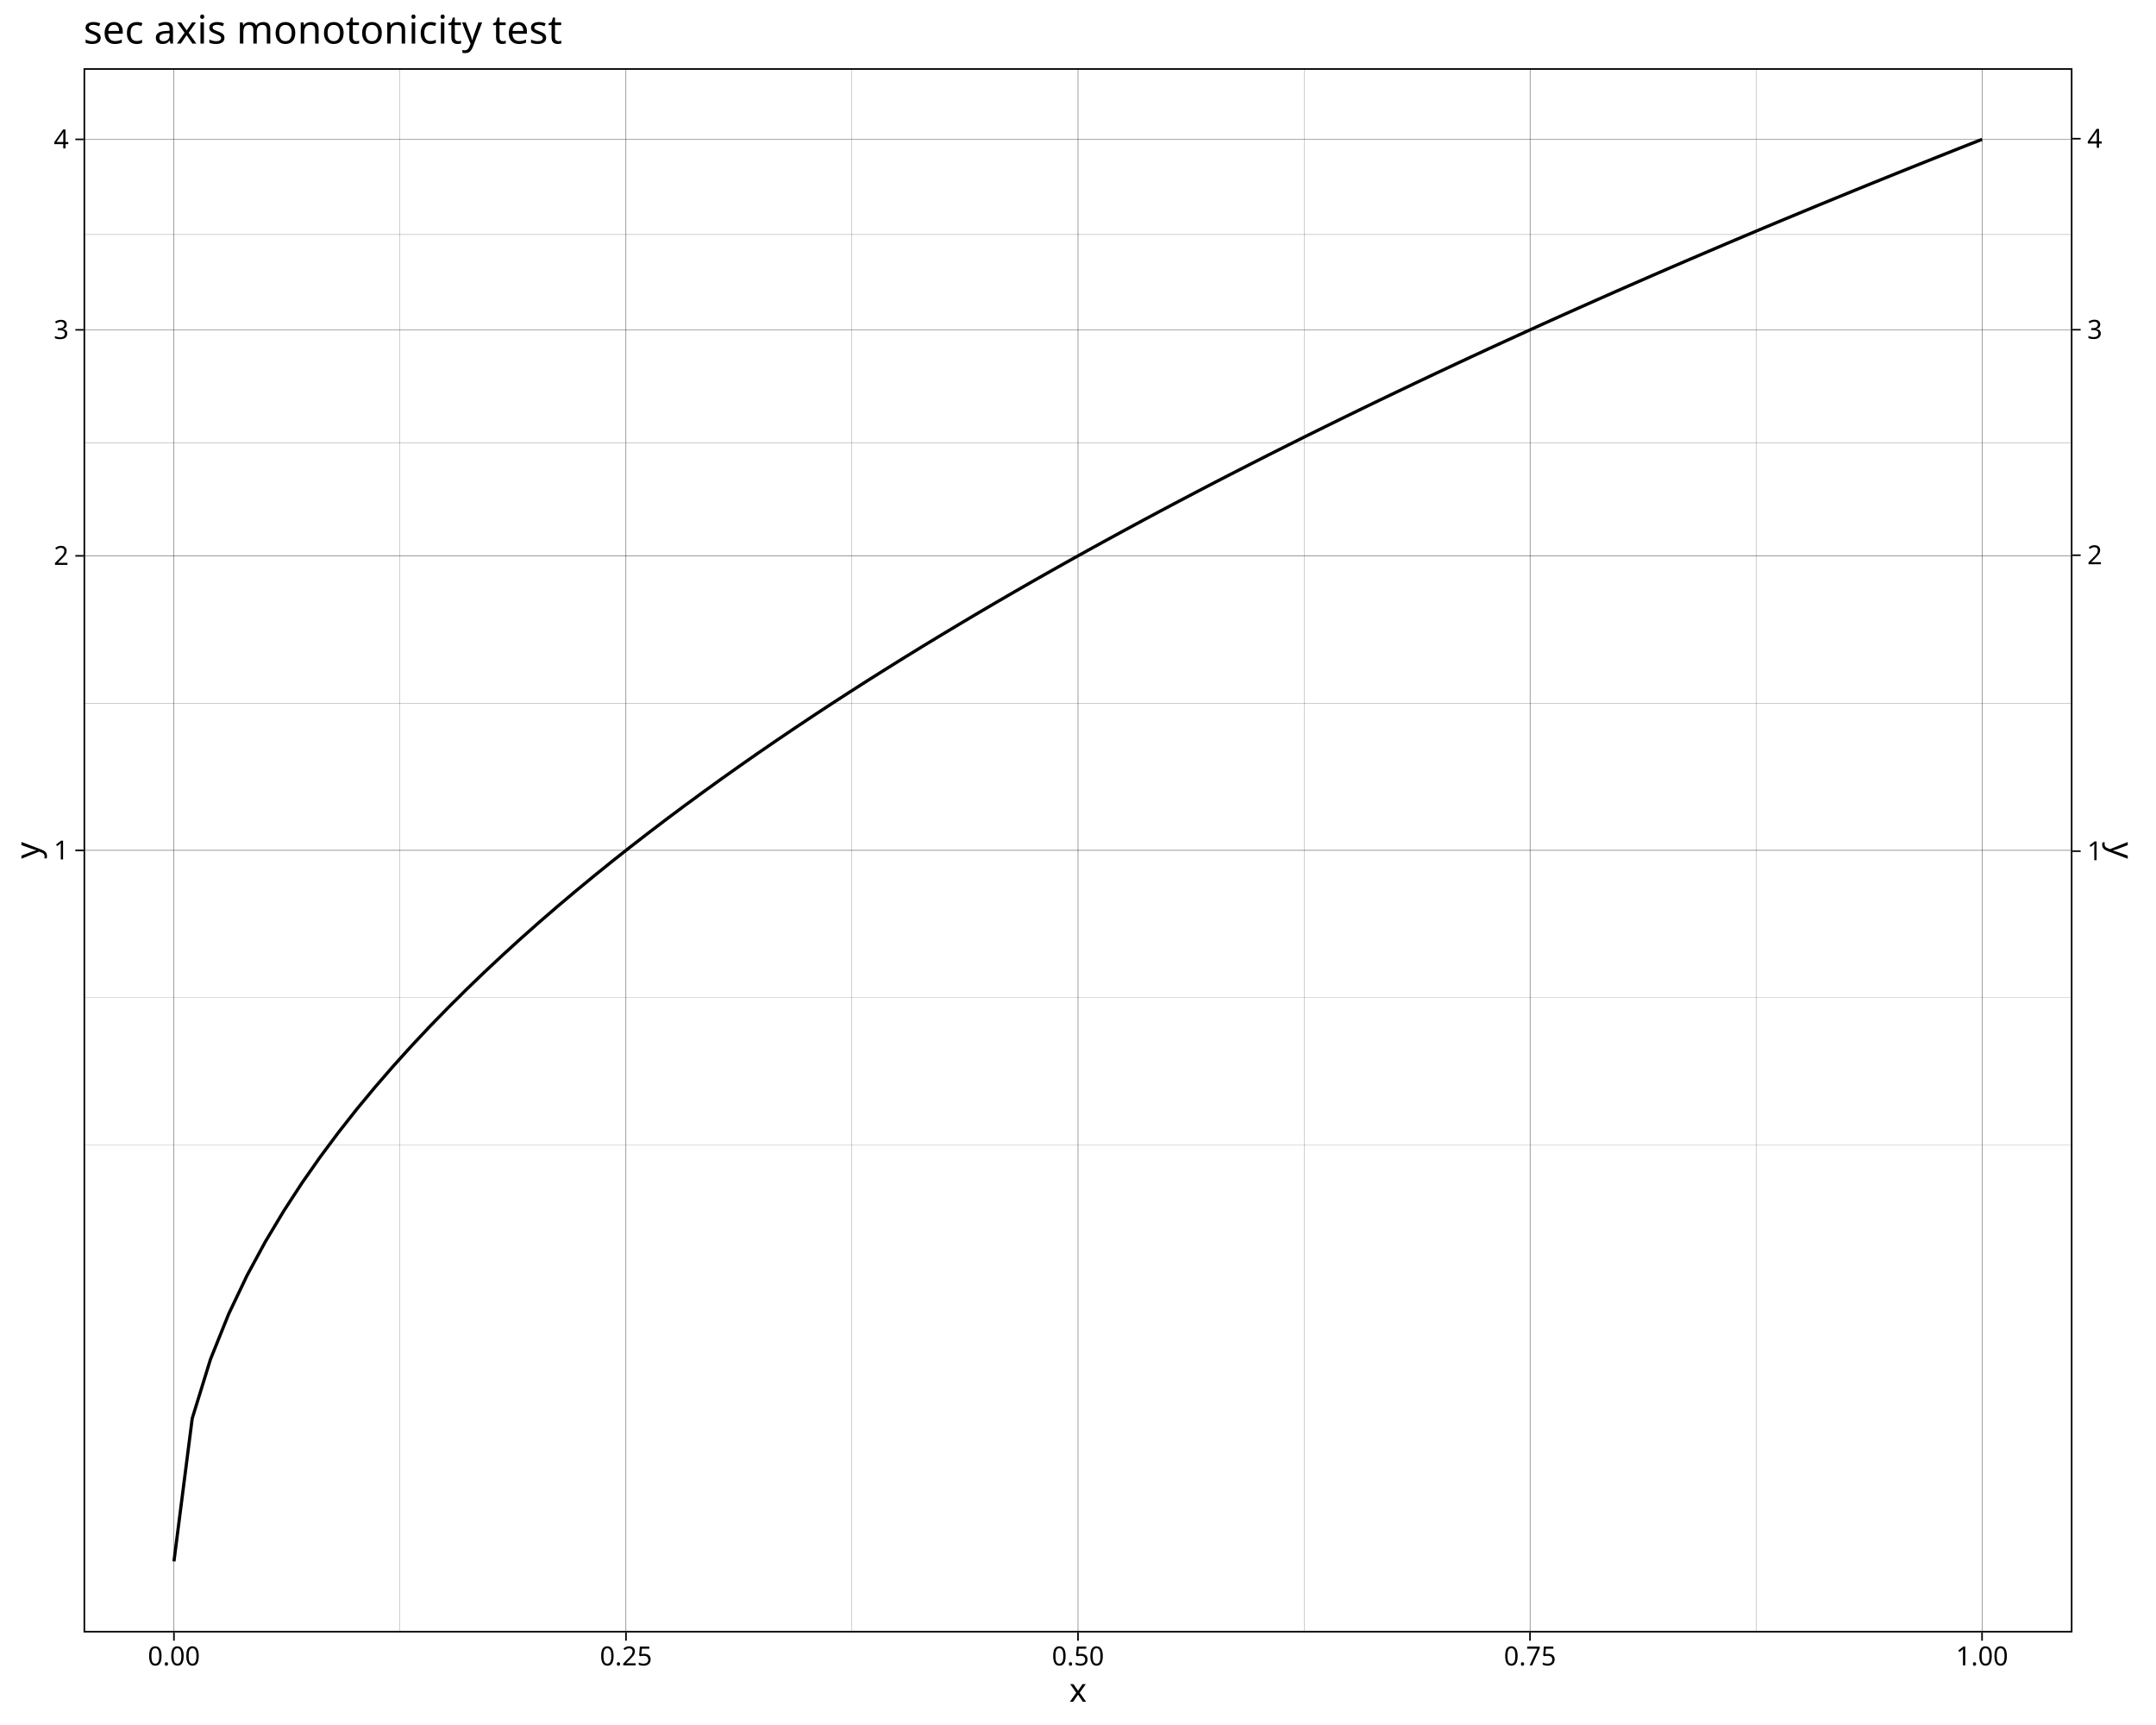
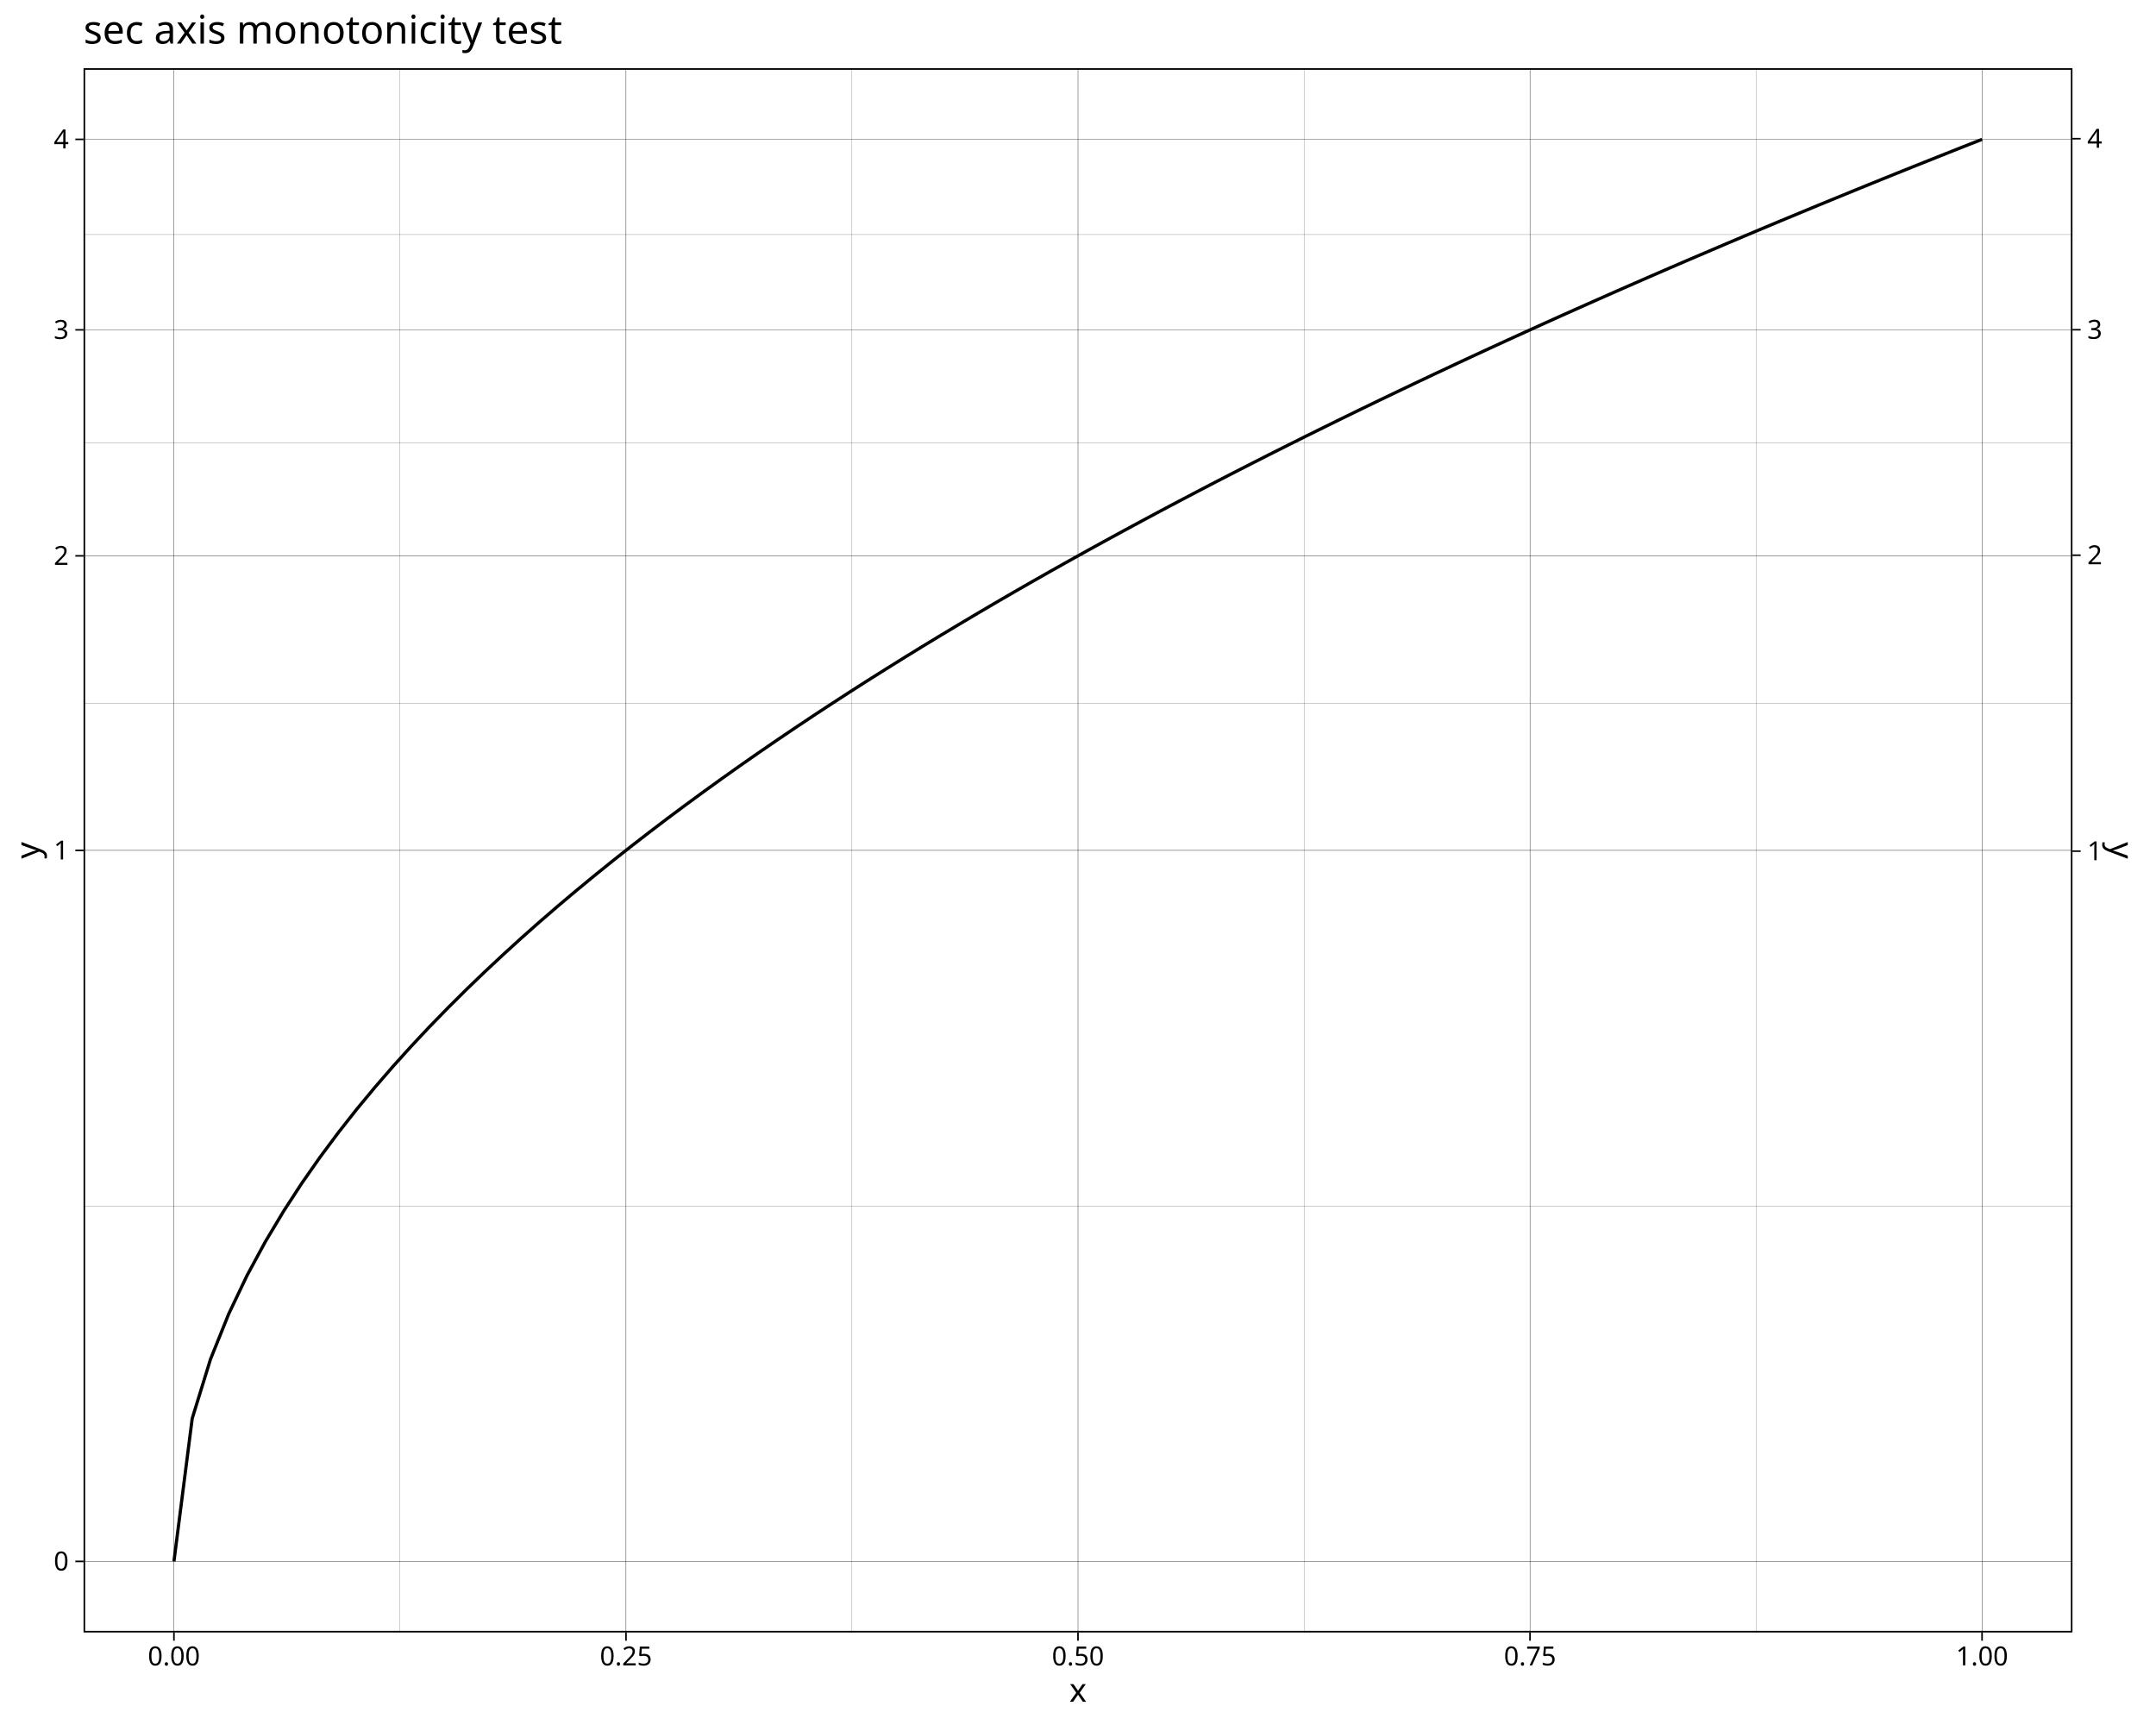
<svg xmlns="http://www.w3.org/2000/svg" class="svglite" data-engine-version="2.0" width="720.00pt" height="576.00pt" viewBox="0 0 720.00 576.00">
  <defs>
    <style type="text/css">
    .svglite line, .svglite polyline, .svglite polygon, .svglite path, .svglite rect, .svglite circle {
      fill: none;
      stroke: #000000;
      stroke-linecap: round;
      stroke-linejoin: round;
      stroke-miterlimit: 10.00;
    }
  </style>
  </defs>
  <rect width="100%" height="100%" style="stroke: none; fill: #FFFFFF;" />
  <defs>
    <clipPath id="cpMC4wMHw3MjAuMDB8MC4wMHw1NzYuMDA=">
      <rect x="0.00" y="0.00" width="720.00" height="576.00" />
    </clipPath>
  </defs>
  <g clip-path="url(#cpMC4wMHw3MjAuMDB8MC4wMHw1NzYuMDA=)">
    <rect x="0.00" y="0.00" width="720.00" height="576.00" style="stroke-width: 1.07; stroke: #FFFFFF; fill: #FFFFFF;" />
  </g>
  <defs>
    <clipPath id="cpMjcuOTB8NjkyLjEwfDIyLjc4fDU0NS4xMQ==">
      <rect x="27.90" y="22.78" width="664.20" height="522.33" />
    </clipPath>
  </defs>
  <g clip-path="url(#cpMjcuOTB8NjkyLjEwfDIyLjc4fDU0NS4xMQ==)">
    <rect x="27.90" y="22.78" width="664.20" height="522.33" style="stroke-width: 1.07; stroke: none; fill: #FFFFFF;" />
-     <polyline points="27.90,382.29 692.10,382.29 " style="stroke-width: 0.053; stroke-linecap: butt;" />
-     <polyline points="27.90,333.12 692.10,333.12 " style="stroke-width: 0.053; stroke-linecap: butt;" />
+     <polyline points="27.90,402.66 692.10,402.66 " style="stroke-width: 0.053; stroke-linecap: butt;" />
    <polyline points="27.90,234.78 692.10,234.78 " style="stroke-width: 0.053; stroke-linecap: butt;" />
    <polyline points="27.90,147.87 692.10,147.87 " style="stroke-width: 0.053; stroke-linecap: butt;" />
    <polyline points="27.90,78.33 692.10,78.33 " style="stroke-width: 0.053; stroke-linecap: butt;" />
    <polyline points="133.57,545.11 133.57,22.78 " style="stroke-width: 0.053; stroke-linecap: butt;" />
    <polyline points="284.52,545.11 284.52,22.78 " style="stroke-width: 0.053; stroke-linecap: butt;" />
    <polyline points="435.48,545.11 435.48,22.78 " style="stroke-width: 0.053; stroke-linecap: butt;" />
    <polyline points="586.43,545.11 586.43,22.78 " style="stroke-width: 0.053; stroke-linecap: butt;" />
+     <polyline points="27.90,521.37 692.10,521.37 " style="stroke-width: 0.11; stroke-linecap: butt;" />
    <polyline points="27.90,283.95 692.10,283.95 " style="stroke-width: 0.11; stroke-linecap: butt;" />
    <polyline points="27.90,185.60 692.10,185.60 " style="stroke-width: 0.11; stroke-linecap: butt;" />
    <polyline points="27.90,110.14 692.10,110.14 " style="stroke-width: 0.11; stroke-linecap: butt;" />
    <polyline points="27.90,46.53 692.10,46.53 " style="stroke-width: 0.11; stroke-linecap: butt;" />
    <polyline points="58.09,545.11 58.09,22.78 " style="stroke-width: 0.11; stroke-linecap: butt;" />
    <polyline points="209.05,545.11 209.05,22.78 " style="stroke-width: 0.11; stroke-linecap: butt;" />
    <polyline points="360.00,545.11 360.00,22.78 " style="stroke-width: 0.11; stroke-linecap: butt;" />
    <polyline points="510.95,545.11 510.95,22.78 " style="stroke-width: 0.11; stroke-linecap: butt;" />
    <polyline points="661.91,545.11 661.91,22.78 " style="stroke-width: 0.11; stroke-linecap: butt;" />
    <polyline points="58.09,521.37 64.19,473.65 70.29,453.88 76.39,438.71 82.49,425.92 88.59,414.66 94.69,404.47 100.78,395.11 106.88,386.39 112.98,378.20 119.08,370.45 125.18,363.09 131.28,356.05 137.38,349.30 143.48,342.80 149.58,336.54 155.68,330.48 161.78,324.60 167.88,318.90 173.97,313.35 180.07,307.94 186.17,302.67 192.27,297.53 198.37,292.50 204.47,287.57 210.57,282.75 216.67,278.03 222.77,273.39 228.87,268.84 234.97,264.37 241.07,259.98 247.16,255.66 253.26,251.40 259.36,247.22 265.46,243.10 271.56,239.03 277.66,235.03 283.76,231.08 289.86,227.18 295.96,223.34 302.06,219.54 308.16,215.79 314.26,212.09 320.36,208.43 326.45,204.81 332.55,201.23 338.65,197.69 344.75,194.19 350.85,190.73 356.95,187.30 363.05,183.91 369.15,180.56 375.25,177.23 381.35,173.94 387.45,170.67 393.55,167.44 399.64,164.24 405.74,161.06 411.84,157.92 417.94,154.80 424.04,151.70 430.14,148.64 436.24,145.59 442.34,142.58 448.44,139.58 454.54,136.61 460.64,133.66 466.74,130.74 472.84,127.83 478.93,124.95 485.03,122.09 491.13,119.24 497.23,116.42 503.33,113.62 509.43,110.84 515.53,108.07 521.63,105.32 527.73,102.60 533.83,99.89 539.93,97.19 546.03,94.52 552.12,91.86 558.22,89.21 564.32,86.59 570.42,83.98 576.52,81.38 582.62,78.80 588.72,76.23 594.82,73.68 600.92,71.15 607.02,68.62 613.12,66.12 619.22,63.62 625.31,61.14 631.41,58.67 637.51,56.22 643.61,53.78 649.71,51.35 655.81,48.93 661.91,46.53 " style="stroke-width: 1.07; stroke-linecap: butt;" />
    <rect x="27.90" y="22.78" width="664.20" height="522.33" style="stroke-width: 1.07;" />
  </g>
  <g clip-path="url(#cpMC4wMHw3MjAuMDB8MC4wMHw1NzYuMDA=)">
+     <text x="22.97" y="524.40" text-anchor="end" style="font-size: 8.80px; font-family: sans;" textLength="4.89px" lengthAdjust="spacingAndGlyphs">0</text>
    <text x="22.97" y="286.98" text-anchor="end" style="font-size: 8.80px; font-family: sans;" textLength="4.89px" lengthAdjust="spacingAndGlyphs">1</text>
    <text x="22.97" y="188.63" text-anchor="end" style="font-size: 8.80px; font-family: sans;" textLength="4.89px" lengthAdjust="spacingAndGlyphs">2</text>
    <text x="22.97" y="113.17" text-anchor="end" style="font-size: 8.80px; font-family: sans;" textLength="4.89px" lengthAdjust="spacingAndGlyphs">3</text>
    <text x="22.97" y="49.55" text-anchor="end" style="font-size: 8.80px; font-family: sans;" textLength="4.89px" lengthAdjust="spacingAndGlyphs">4</text>
+     <polyline points="25.16,521.37 27.90,521.37 " style="stroke-width: 0.53; stroke-linecap: butt;" />
    <polyline points="25.16,283.95 27.90,283.95 " style="stroke-width: 0.53; stroke-linecap: butt;" />
    <polyline points="25.16,185.60 27.90,185.60 " style="stroke-width: 0.53; stroke-linecap: butt;" />
    <polyline points="25.16,110.14 27.90,110.14 " style="stroke-width: 0.53; stroke-linecap: butt;" />
    <polyline points="25.16,46.53 27.90,46.53 " style="stroke-width: 0.53; stroke-linecap: butt;" />
    <polyline points="692.10,284.21 694.84,284.21 " style="stroke-width: 0.53; stroke-linecap: butt;" />
    <polyline points="692.10,185.39 694.84,185.39 " style="stroke-width: 0.53; stroke-linecap: butt;" />
    <polyline points="692.10,110.10 694.84,110.10 " style="stroke-width: 0.53; stroke-linecap: butt;" />
    <polyline points="692.10,46.31 694.84,46.31 " style="stroke-width: 0.53; stroke-linecap: butt;" />
    <text x="697.03" y="287.24" style="font-size: 8.80px; font-family: sans;" textLength="4.89px" lengthAdjust="spacingAndGlyphs">1</text>
    <text x="697.03" y="188.42" style="font-size: 8.80px; font-family: sans;" textLength="4.89px" lengthAdjust="spacingAndGlyphs">2</text>
    <text x="697.03" y="113.13" style="font-size: 8.80px; font-family: sans;" textLength="4.89px" lengthAdjust="spacingAndGlyphs">3</text>
    <text x="697.03" y="49.34" style="font-size: 8.80px; font-family: sans;" textLength="4.89px" lengthAdjust="spacingAndGlyphs">4</text>
    <polyline points="58.09,547.85 58.09,545.11 " style="stroke-width: 0.53; stroke-linecap: butt;" />
    <polyline points="209.05,547.85 209.05,545.11 " style="stroke-width: 0.53; stroke-linecap: butt;" />
    <polyline points="360.00,547.85 360.00,545.11 " style="stroke-width: 0.53; stroke-linecap: butt;" />
    <polyline points="510.95,547.85 510.95,545.11 " style="stroke-width: 0.53; stroke-linecap: butt;" />
    <polyline points="661.91,547.85 661.91,545.11 " style="stroke-width: 0.53; stroke-linecap: butt;" />
    <text x="58.09" y="556.10" text-anchor="middle" style="font-size: 8.80px; font-family: sans;" textLength="17.13px" lengthAdjust="spacingAndGlyphs">0.00</text>
    <text x="209.05" y="556.10" text-anchor="middle" style="font-size: 8.80px; font-family: sans;" textLength="17.13px" lengthAdjust="spacingAndGlyphs">0.25</text>
    <text x="360.00" y="556.10" text-anchor="middle" style="font-size: 8.80px; font-family: sans;" textLength="17.13px" lengthAdjust="spacingAndGlyphs">0.50</text>
    <text x="510.95" y="556.10" text-anchor="middle" style="font-size: 8.80px; font-family: sans;" textLength="17.13px" lengthAdjust="spacingAndGlyphs">0.75</text>
    <text x="661.91" y="556.10" text-anchor="middle" style="font-size: 8.80px; font-family: sans;" textLength="17.13px" lengthAdjust="spacingAndGlyphs">1.00</text>
    <text x="360.00" y="568.24" text-anchor="middle" style="font-size: 11.00px; font-family: sans;" textLength="5.50px" lengthAdjust="spacingAndGlyphs">x</text>
    <text transform="translate(13.05,283.95) rotate(-90)" text-anchor="middle" style="font-size: 11.00px; font-family: sans;" textLength="5.50px" lengthAdjust="spacingAndGlyphs">y</text>
    <text transform="translate(704.67,283.95) rotate(90)" text-anchor="middle" style="font-size: 11.00px; font-family: sans;" textLength="5.50px" lengthAdjust="spacingAndGlyphs">y</text>
    <text x="27.90" y="14.56" style="font-size: 13.20px; font-family: sans;" textLength="150.43px" lengthAdjust="spacingAndGlyphs">sec axis monotonicity test</text>
  </g>
</svg>
